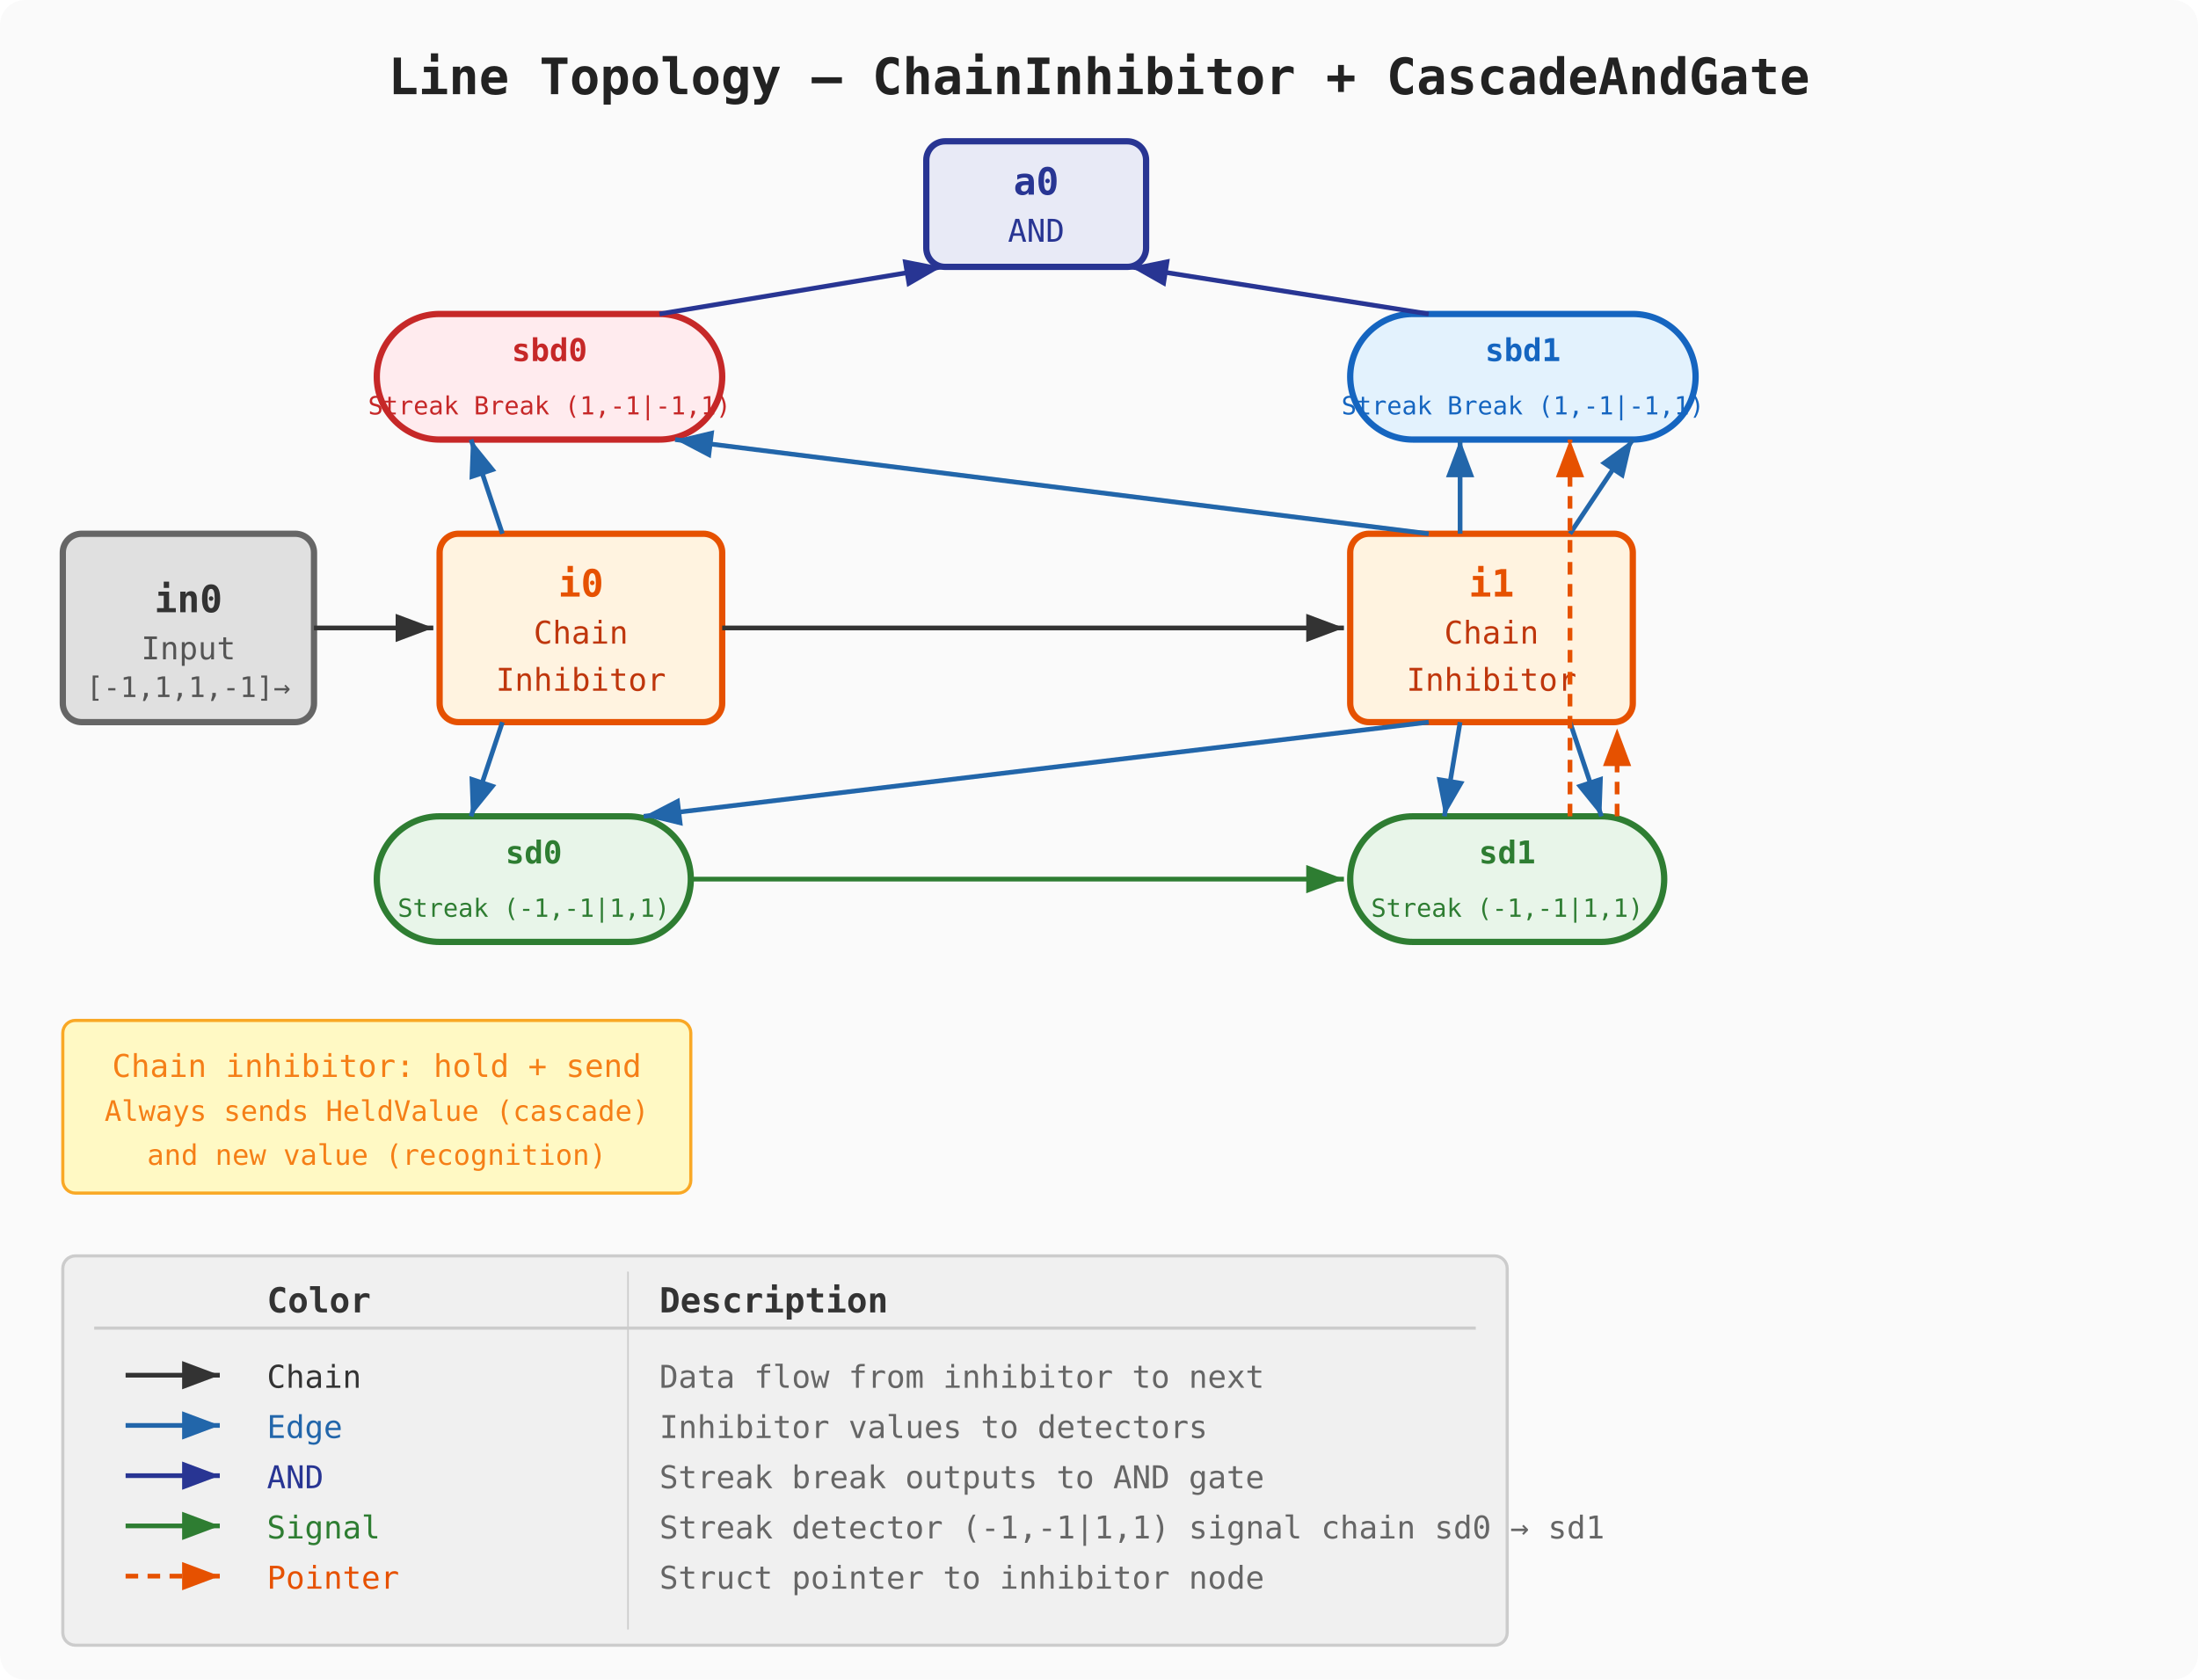
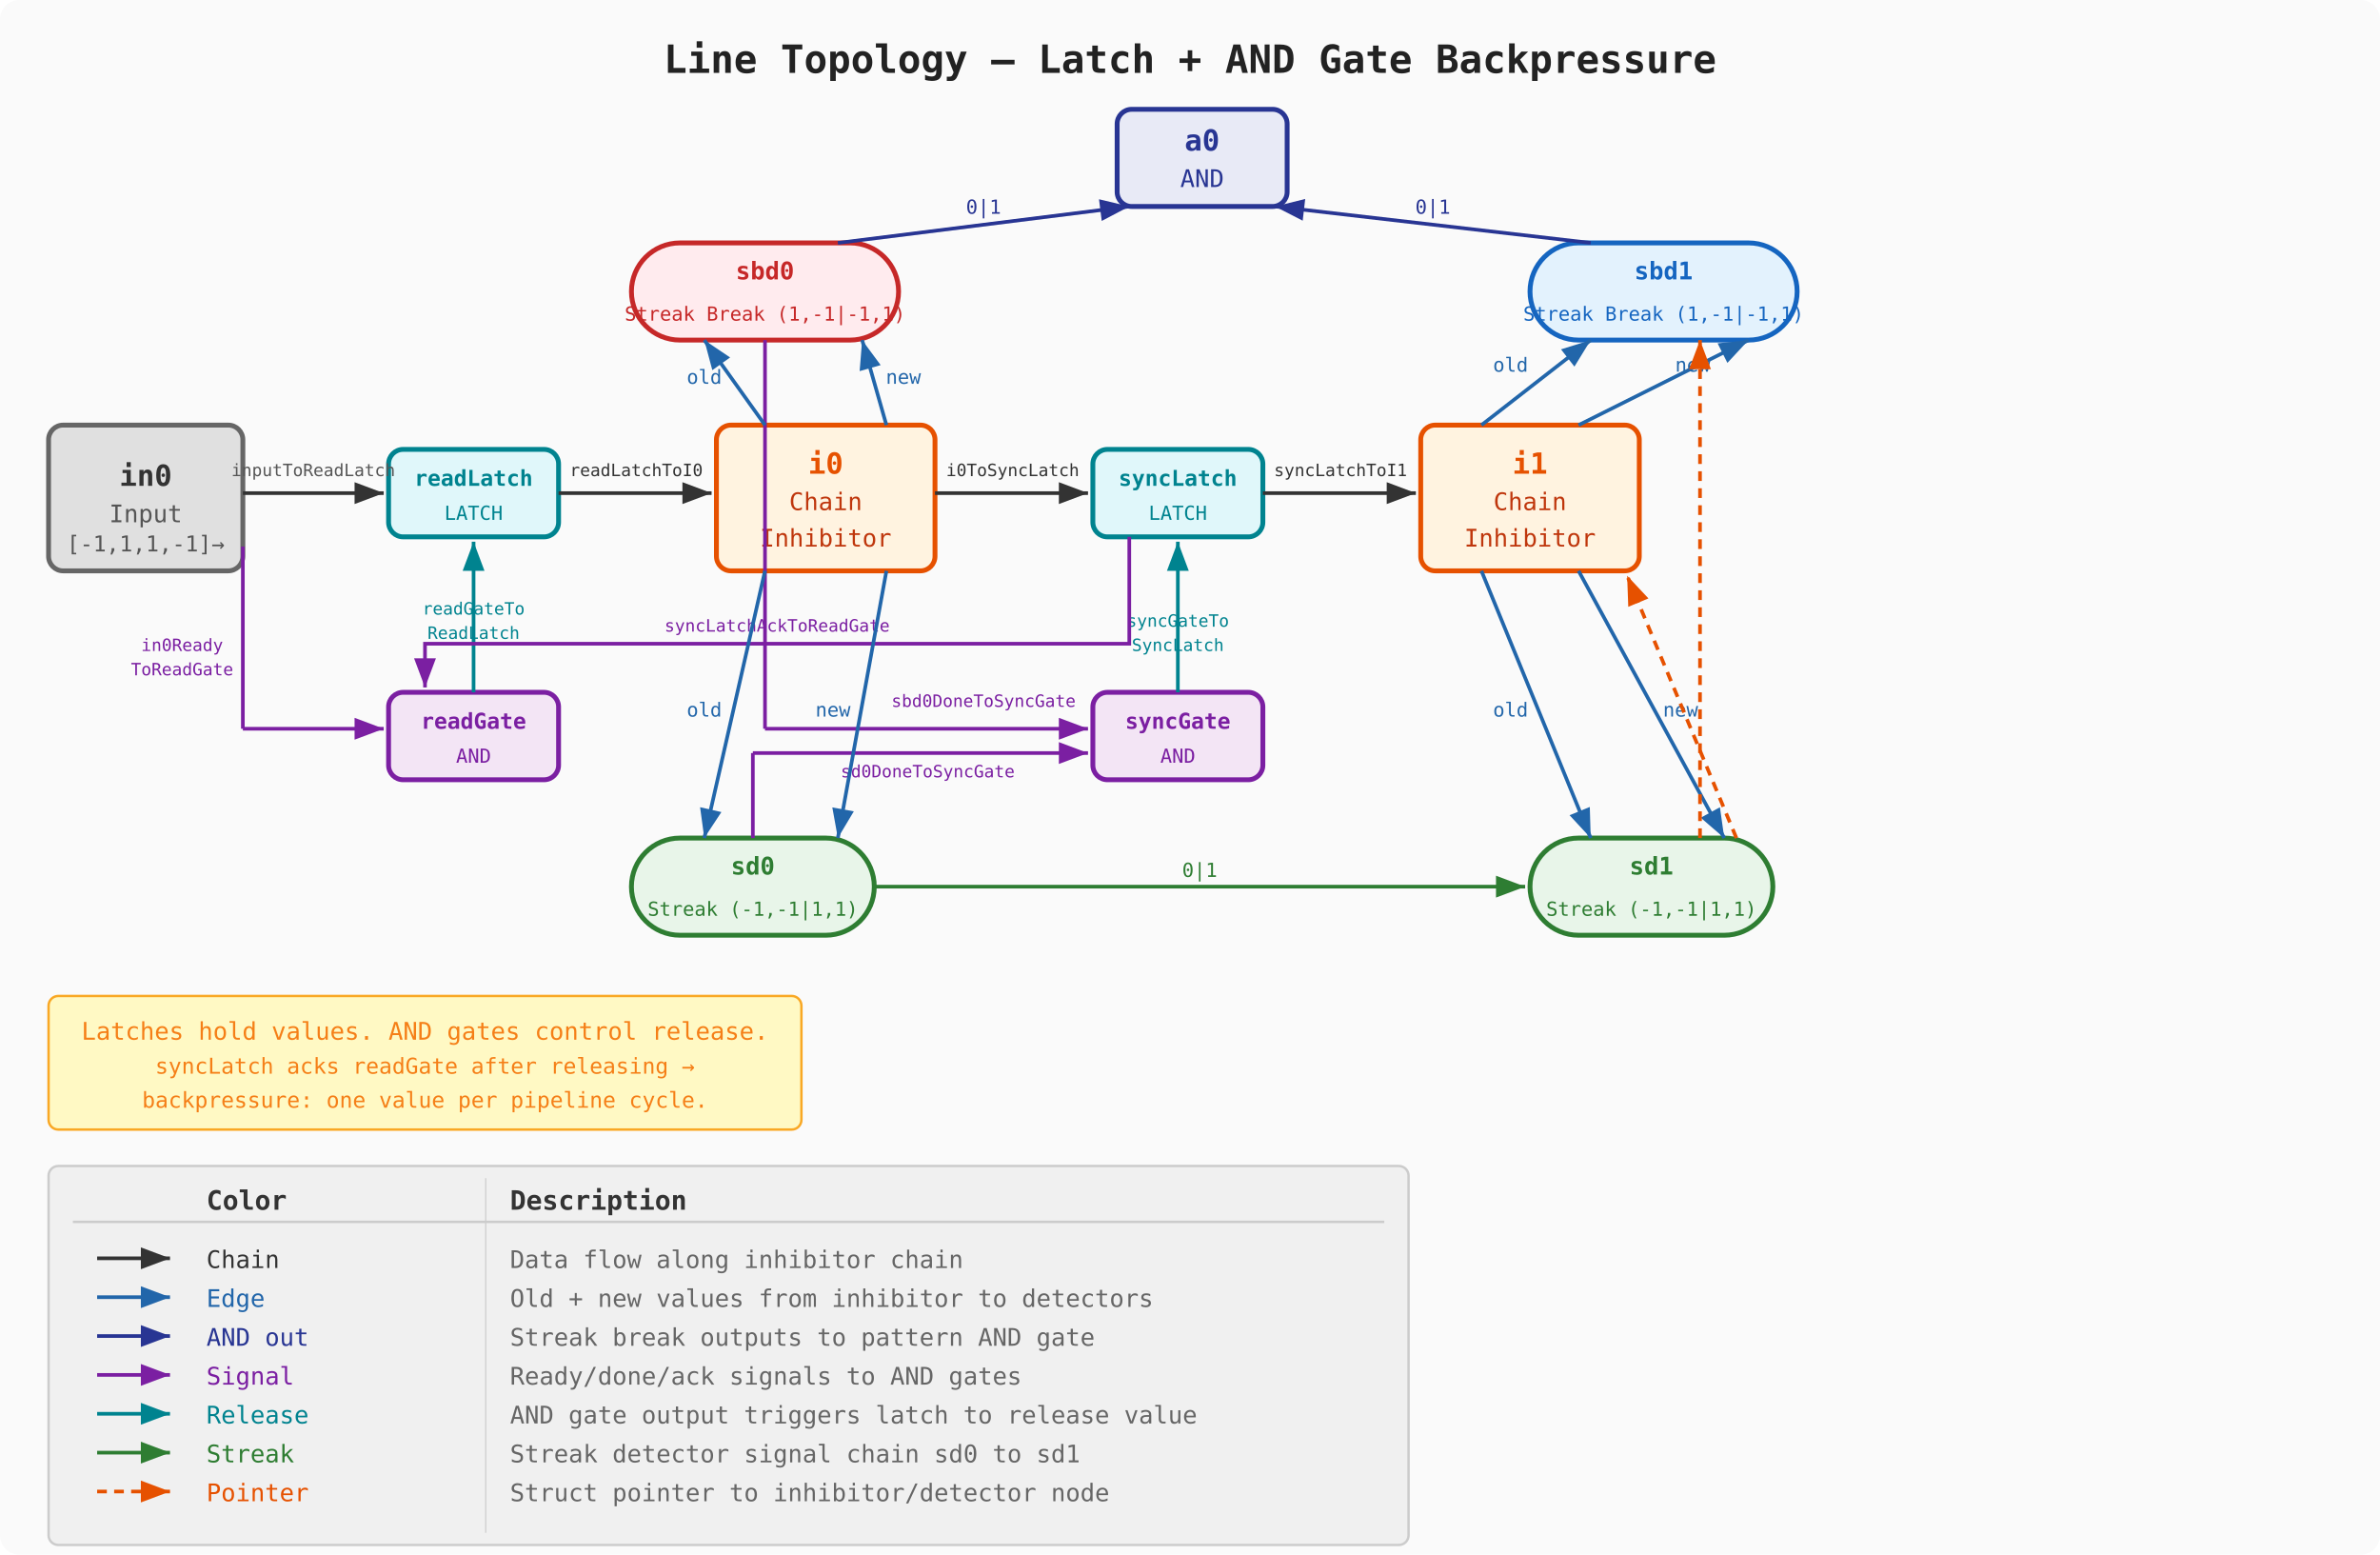
- <svg xmlns="http://www.w3.org/2000/svg" viewBox="0 0 700 535" font-family="monospace" font-size="12">
+ <svg xmlns="http://www.w3.org/2000/svg" viewBox="0 0 980 640" font-family="monospace" font-size="12">
  <defs>
    <marker id="arrow" markerWidth="8" markerHeight="6" refX="8" refY="3" orient="auto">
      <path d="M0,0 L8,3 L0,6" fill="#333" />
    </marker>
    <marker id="arrow-blue" markerWidth="8" markerHeight="6" refX="8" refY="3" orient="auto">
      <path d="M0,0 L8,3 L0,6" fill="#2266aa" />
    </marker>
    <marker id="arrow-indigo" markerWidth="8" markerHeight="6" refX="8" refY="3" orient="auto">
      <path d="M0,0 L8,3 L0,6" fill="#283593" />
    </marker>
    <marker id="arrow-green" markerWidth="8" markerHeight="6" refX="8" refY="3" orient="auto">
      <path d="M0,0 L8,3 L0,6" fill="#2e7d32" />
    </marker>
    <marker id="arrow-orange" markerWidth="8" markerHeight="6" refX="8" refY="3" orient="auto">
      <path d="M0,0 L8,3 L0,6" fill="#e65100" />
    </marker>
+     <marker id="arrow-magenta" markerWidth="8" markerHeight="6" refX="8" refY="3" orient="auto">
+       <path d="M0,0 L8,3 L0,6" fill="#7b1fa2" />
+     </marker>
+     <marker id="arrow-teal" markerWidth="8" markerHeight="6" refX="8" refY="3" orient="auto">
+       <path d="M0,0 L8,3 L0,6" fill="#00838f" />
+     </marker>
  </defs>
-   <rect width="700" height="535" fill="#fafafa" rx="8" />
-   <text x="350" y="30" text-anchor="middle" font-size="16" font-weight="bold" fill="#222">Line Topology — ChainInhibitor + CascadeAndGate</text>
-   <rect x="295" y="45" width="70" height="40" fill="#e8eaf6" stroke="#283593" rx="6" stroke-width="2" />
-   <text x="330" y="62" text-anchor="middle" font-weight="bold" fill="#283593">a0</text>
-   <text x="330" y="77" text-anchor="middle" font-size="10" fill="#283593">AND</text>
-   <rect x="120" y="100" width="110" height="40" fill="#ffebee" stroke="#c62828" rx="20" stroke-width="2" />
-   <text x="175" y="115" text-anchor="middle" font-weight="bold" font-size="10" fill="#c62828">sbd0</text>
-   <text x="175" y="132" text-anchor="middle" font-size="8" fill="#c62828">Streak Break (1,-1|-1,1)</text>
-   <rect x="430" y="100" width="110" height="40" fill="#e3f2fd" stroke="#1565c0" rx="20" stroke-width="2" />
-   <text x="485" y="115" text-anchor="middle" font-weight="bold" font-size="10" fill="#1565c0">sbd1</text>
-   <text x="485" y="132" text-anchor="middle" font-size="8" fill="#1565c0">Streak Break (1,-1|-1,1)</text>
-   <rect x="20" y="170" width="80" height="60" fill="#e0e0e0" stroke="#666" rx="6" stroke-width="2" />
-   <text x="60" y="195" text-anchor="middle" font-weight="bold" fill="#333">in0</text>
-   <text x="60" y="210" text-anchor="middle" font-size="10" fill="#555">Input</text>
-   <text x="60" y="222" text-anchor="middle" font-size="9" fill="#555">[-1,1,1,-1]→</text>
-   <rect x="140" y="170" width="90" height="60" fill="#fff3e0" stroke="#e65100" rx="6" stroke-width="2" />
-   <text x="185" y="190" text-anchor="middle" font-weight="bold" fill="#e65100">i0</text>
-   <text x="185" y="205" text-anchor="middle" font-size="10" fill="#bf360c">Chain</text>
-   <text x="185" y="220" text-anchor="middle" font-size="10" fill="#bf360c">Inhibitor</text>
-   <rect x="430" y="170" width="90" height="60" fill="#fff3e0" stroke="#e65100" rx="6" stroke-width="2" />
-   <text x="475" y="190" text-anchor="middle" font-weight="bold" fill="#e65100">i1</text>
-   <text x="475" y="205" text-anchor="middle" font-size="10" fill="#bf360c">Chain</text>
-   <text x="475" y="220" text-anchor="middle" font-size="10" fill="#bf360c">Inhibitor</text>
-   <rect x="120" y="260" width="100" height="40" fill="#e8f5e9" stroke="#2e7d32" rx="20" stroke-width="2" />
-   <text x="170" y="275" text-anchor="middle" font-weight="bold" font-size="10" fill="#2e7d32">sd0</text>
-   <text x="170" y="292" text-anchor="middle" font-size="8" fill="#2e7d32">Streak (-1,-1|1,1)</text>
-   <rect x="430" y="260" width="100" height="40" fill="#e8f5e9" stroke="#2e7d32" rx="20" stroke-width="2" />
-   <text x="480" y="275" text-anchor="middle" font-weight="bold" font-size="10" fill="#2e7d32">sd1</text>
-   <text x="480" y="292" text-anchor="middle" font-size="8" fill="#2e7d32">Streak (-1,-1|1,1)</text>
-   <line x1="100" y1="200" x2="138" y2="200" stroke="#333" stroke-width="1.5" marker-end="url(#arrow)" />
-   <line x1="230" y1="200" x2="428" y2="200" stroke="#333" stroke-width="1.5" marker-end="url(#arrow)" />
-   <line x1="160" y1="170" x2="150" y2="140" stroke="#2266aa" stroke-width="1.5" marker-end="url(#arrow-blue)" />
-   <line x1="455" y1="170" x2="215" y2="140" stroke="#2266aa" stroke-width="1.5" marker-end="url(#arrow-blue)" />
-   <line x1="160" y1="230" x2="150" y2="260" stroke="#2266aa" stroke-width="1.5" marker-end="url(#arrow-blue)" />
-   <line x1="455" y1="230" x2="205" y2="260" stroke="#2266aa" stroke-width="1.5" marker-end="url(#arrow-blue)" />
-   <line x1="465" y1="170" x2="465" y2="140" stroke="#2266aa" stroke-width="1.5" marker-end="url(#arrow-blue)" />
-   <line x1="500" y1="170" x2="520" y2="140" stroke="#2266aa" stroke-width="1.5" marker-end="url(#arrow-blue)" />
-   <line x1="465" y1="230" x2="460" y2="260" stroke="#2266aa" stroke-width="1.5" marker-end="url(#arrow-blue)" />
-   <line x1="500" y1="230" x2="510" y2="260" stroke="#2266aa" stroke-width="1.5" marker-end="url(#arrow-blue)" />
-   <line x1="210" y1="100" x2="300" y2="85" stroke="#283593" stroke-width="1.5" marker-end="url(#arrow-indigo)" />
-   <line x1="455" y1="100" x2="360" y2="85" stroke="#283593" stroke-width="1.5" marker-end="url(#arrow-indigo)" />
-   <line x1="220" y1="280" x2="428" y2="280" stroke="#2e7d32" stroke-width="1.5" marker-end="url(#arrow-green)" />
-   <line x1="515" y1="260" x2="515" y2="232" stroke="#e65100" stroke-width="1.5" stroke-dasharray="4,3" marker-end="url(#arrow-orange)" />
-   <line x1="500" y1="260" x2="500" y2="140" stroke="#e65100" stroke-width="1.5" stroke-dasharray="4,3" marker-end="url(#arrow-orange)" />
-   <rect x="20" y="325" width="200" height="55" fill="#fff9c4" stroke="#f9a825" rx="4" />
-   <text x="120" y="343" text-anchor="middle" font-size="10" fill="#f57f17">Chain inhibitor: hold + send</text>
-   <text x="120" y="357" text-anchor="middle" font-size="9" fill="#f57f17">Always sends HeldValue (cascade)</text>
-   <text x="120" y="371" text-anchor="middle" font-size="9" fill="#f57f17">and new value (recognition)</text>
-   <rect x="20" y="400" width="460" height="124" fill="#f0f0f0" rx="4" stroke="#ccc" />
-   <text x="85" y="418" text-anchor="start" font-weight="bold" fill="#333" font-size="11">Color</text>
-   <text x="210" y="418" text-anchor="start" font-weight="bold" fill="#333" font-size="11">Description</text>
-   <line x1="30" y1="423" x2="470" y2="423" stroke="#ccc" stroke-width="1" />
-   <line x1="200" y1="405" x2="200" y2="519" stroke="#ccc" stroke-width="0.5" />
-   <line x1="40" y1="438" x2="70" y2="438" stroke="#333" stroke-width="1.5" marker-end="url(#arrow)" />
-   <text x="85" y="442" text-anchor="start" fill="#333" font-size="10">Chain</text>
-   <text x="210" y="442" text-anchor="start" fill="#666" font-size="10">Data flow from inhibitor to next</text>
-   <line x1="40" y1="454" x2="70" y2="454" stroke="#2266aa" stroke-width="1.5" marker-end="url(#arrow-blue)" />
-   <text x="85" y="458" text-anchor="start" fill="#2266aa" font-size="10">Edge</text>
-   <text x="210" y="458" text-anchor="start" fill="#666" font-size="10">Inhibitor values to detectors</text>
-   <line x1="40" y1="470" x2="70" y2="470" stroke="#283593" stroke-width="1.5" marker-end="url(#arrow-indigo)" />
-   <text x="85" y="474" text-anchor="start" fill="#283593" font-size="10">AND</text>
-   <text x="210" y="474" text-anchor="start" fill="#666" font-size="10">Streak break outputs to AND gate</text>
-   <line x1="40" y1="486" x2="70" y2="486" stroke="#2e7d32" stroke-width="1.5" marker-end="url(#arrow-green)" />
-   <text x="85" y="490" text-anchor="start" fill="#2e7d32" font-size="10">Signal</text>
-   <text x="210" y="490" text-anchor="start" fill="#666" font-size="10">Streak detector (-1,-1|1,1) signal chain sd0 → sd1</text>
-   <line x1="40" y1="502" x2="70" y2="502" stroke="#e65100" stroke-width="1.5" stroke-dasharray="4,3" marker-end="url(#arrow-orange)" />
-   <text x="85" y="506" text-anchor="start" fill="#e65100" font-size="10">Pointer</text>
-   <text x="210" y="506" text-anchor="start" fill="#666" font-size="10">Struct pointer to inhibitor node</text>
+   <rect width="980" height="640" fill="#fafafa" rx="8" />
+   <text x="490" y="30" text-anchor="middle" font-size="16" font-weight="bold" fill="#222">Line Topology — Latch + AND Gate Backpressure</text>
+   <rect x="460" y="45" width="70" height="40" fill="#e8eaf6" stroke="#283593" rx="6" stroke-width="2" />
+   <text x="495" y="62" text-anchor="middle" font-weight="bold" fill="#283593">a0</text>
+   <text x="495" y="77" text-anchor="middle" font-size="10" fill="#283593">AND</text>
+   <rect x="260" y="100" width="110" height="40" fill="#ffebee" stroke="#c62828" rx="20" stroke-width="2" />
+   <text x="315" y="115" text-anchor="middle" font-weight="bold" font-size="10" fill="#c62828">sbd0</text>
+   <text x="315" y="132" text-anchor="middle" font-size="8" fill="#c62828">Streak Break (1,-1|-1,1)</text>
+   <rect x="630" y="100" width="110" height="40" fill="#e3f2fd" stroke="#1565c0" rx="20" stroke-width="2" />
+   <text x="685" y="115" text-anchor="middle" font-weight="bold" font-size="10" fill="#1565c0">sbd1</text>
+   <text x="685" y="132" text-anchor="middle" font-size="8" fill="#1565c0">Streak Break (1,-1|-1,1)</text>
+   <rect x="20" y="175" width="80" height="60" fill="#e0e0e0" stroke="#666" rx="6" stroke-width="2" />
+   <text x="60" y="200" text-anchor="middle" font-weight="bold" fill="#333">in0</text>
+   <text x="60" y="215" text-anchor="middle" font-size="10" fill="#555">Input</text>
+   <text x="60" y="227" text-anchor="middle" font-size="9" fill="#555">[-1,1,1,-1]→</text>
+   <rect x="160" y="185" width="70" height="36" fill="#e0f7fa" stroke="#00838f" rx="6" stroke-width="2" />
+   <text x="195" y="200" text-anchor="middle" font-weight="bold" font-size="9" fill="#00838f">readLatch</text>
+   <text x="195" y="214" text-anchor="middle" font-size="8" fill="#00838f">LATCH</text>
+   <rect x="295" y="175" width="90" height="60" fill="#fff3e0" stroke="#e65100" rx="6" stroke-width="2" />
+   <text x="340" y="195" text-anchor="middle" font-weight="bold" fill="#e65100">i0</text>
+   <text x="340" y="210" text-anchor="middle" font-size="10" fill="#bf360c">Chain</text>
+   <text x="340" y="225" text-anchor="middle" font-size="10" fill="#bf360c">Inhibitor</text>
+   <rect x="450" y="185" width="70" height="36" fill="#e0f7fa" stroke="#00838f" rx="6" stroke-width="2" />
+   <text x="485" y="200" text-anchor="middle" font-weight="bold" font-size="9" fill="#00838f">syncLatch</text>
+   <text x="485" y="214" text-anchor="middle" font-size="8" fill="#00838f">LATCH</text>
+   <rect x="585" y="175" width="90" height="60" fill="#fff3e0" stroke="#e65100" rx="6" stroke-width="2" />
+   <text x="630" y="195" text-anchor="middle" font-weight="bold" fill="#e65100">i1</text>
+   <text x="630" y="210" text-anchor="middle" font-size="10" fill="#bf360c">Chain</text>
+   <text x="630" y="225" text-anchor="middle" font-size="10" fill="#bf360c">Inhibitor</text>
+   <rect x="160" y="285" width="70" height="36" fill="#f3e5f5" stroke="#7b1fa2" rx="6" stroke-width="2" />
+   <text x="195" y="300" text-anchor="middle" font-weight="bold" font-size="9" fill="#7b1fa2">readGate</text>
+   <text x="195" y="314" text-anchor="middle" font-size="8" fill="#7b1fa2">AND</text>
+   <rect x="450" y="285" width="70" height="36" fill="#f3e5f5" stroke="#7b1fa2" rx="6" stroke-width="2" />
+   <text x="485" y="300" text-anchor="middle" font-weight="bold" font-size="9" fill="#7b1fa2">syncGate</text>
+   <text x="485" y="314" text-anchor="middle" font-size="8" fill="#7b1fa2">AND</text>
+   <rect x="260" y="345" width="100" height="40" fill="#e8f5e9" stroke="#2e7d32" rx="20" stroke-width="2" />
+   <text x="310" y="360" text-anchor="middle" font-weight="bold" font-size="10" fill="#2e7d32">sd0</text>
+   <text x="310" y="377" text-anchor="middle" font-size="8" fill="#2e7d32">Streak (-1,-1|1,1)</text>
+   <rect x="630" y="345" width="100" height="40" fill="#e8f5e9" stroke="#2e7d32" rx="20" stroke-width="2" />
+   <text x="680" y="360" text-anchor="middle" font-weight="bold" font-size="10" fill="#2e7d32">sd1</text>
+   <text x="680" y="377" text-anchor="middle" font-size="8" fill="#2e7d32">Streak (-1,-1|1,1)</text>
+   <line x1="100" y1="203" x2="158" y2="203" stroke="#333" stroke-width="1.5" marker-end="url(#arrow)" />
+   <text x="129" y="196" text-anchor="middle" font-size="7" fill="#555">inputToReadLatch</text>
+   <line x1="230" y1="203" x2="293" y2="203" stroke="#333" stroke-width="1.5" marker-end="url(#arrow)" />
+   <text x="262" y="196" text-anchor="middle" font-size="7" fill="#333">readLatchToI0</text>
+   <line x1="385" y1="203" x2="448" y2="203" stroke="#333" stroke-width="1.5" marker-end="url(#arrow)" />
+   <text x="417" y="196" text-anchor="middle" font-size="7" fill="#333">i0ToSyncLatch</text>
+   <line x1="520" y1="203" x2="583" y2="203" stroke="#333" stroke-width="1.5" marker-end="url(#arrow)" />
+   <text x="552" y="196" text-anchor="middle" font-size="7" fill="#333">syncLatchToI1</text>
+   <line x1="100" y1="225" x2="100" y2="300" stroke="#7b1fa2" stroke-width="1.5" />
+   <line x1="100" y1="300" x2="158" y2="300" stroke="#7b1fa2" stroke-width="1.5" marker-end="url(#arrow-magenta)" />
+   <text x="75" y="268" text-anchor="middle" font-size="7" fill="#7b1fa2">in0Ready</text>
+   <text x="75" y="278" text-anchor="middle" font-size="7" fill="#7b1fa2">ToReadGate</text>
+   <line x1="195" y1="285" x2="195" y2="223" stroke="#00838f" stroke-width="1.5" marker-end="url(#arrow-teal)" />
+   <text x="195" y="253" text-anchor="middle" font-size="7" fill="#00838f">readGateTo</text>
+   <text x="195" y="263" text-anchor="middle" font-size="7" fill="#00838f">ReadLatch</text>
+   <line x1="485" y1="285" x2="485" y2="223" stroke="#00838f" stroke-width="1.5" marker-end="url(#arrow-teal)" />
+   <text x="485" y="258" text-anchor="middle" font-size="7" fill="#00838f">syncGateTo</text>
+   <text x="485" y="268" text-anchor="middle" font-size="7" fill="#00838f">SyncLatch</text>
+   <path d="M465,221 L465,265 L175,265 L175,283" fill="none" stroke="#7b1fa2" stroke-width="1.5" marker-end="url(#arrow-magenta)" />
+   <text x="320" y="260" text-anchor="middle" font-size="7" fill="#7b1fa2">syncLatchAckToReadGate</text>
+   <line x1="315" y1="140" x2="315" y2="300" stroke="#7b1fa2" stroke-width="1.5" />
+   <line x1="315" y1="300" x2="448" y2="300" stroke="#7b1fa2" stroke-width="1.5" marker-end="url(#arrow-magenta)" />
+   <text x="405" y="291" text-anchor="middle" font-size="7" fill="#7b1fa2">sbd0DoneToSyncGate</text>
+   <line x1="310" y1="345" x2="310" y2="310" stroke="#7b1fa2" stroke-width="1.5" />
+   <line x1="310" y1="310" x2="448" y2="310" stroke="#7b1fa2" stroke-width="1.5" marker-end="url(#arrow-magenta)" />
+   <text x="382" y="320" text-anchor="middle" font-size="7" fill="#7b1fa2">sd0DoneToSyncGate</text>
+   <line x1="315" y1="175" x2="290" y2="140" stroke="#2266aa" stroke-width="1.5" marker-end="url(#arrow-blue)" />
+   <text x="290" y="158" text-anchor="middle" font-size="8" fill="#2266aa">old</text>
+   <line x1="365" y1="175" x2="355" y2="140" stroke="#2266aa" stroke-width="1.5" marker-end="url(#arrow-blue)" />
+   <text x="372" y="158" text-anchor="middle" font-size="8" fill="#2266aa">new</text>
+   <line x1="315" y1="235" x2="290" y2="345" stroke="#2266aa" stroke-width="1.5" marker-end="url(#arrow-blue)" />
+   <text x="290" y="295" text-anchor="middle" font-size="8" fill="#2266aa">old</text>
+   <line x1="365" y1="235" x2="345" y2="345" stroke="#2266aa" stroke-width="1.5" marker-end="url(#arrow-blue)" />
+   <text x="343" y="295" text-anchor="middle" font-size="8" fill="#2266aa">new</text>
+   <line x1="610" y1="175" x2="655" y2="140" stroke="#2266aa" stroke-width="1.5" marker-end="url(#arrow-blue)" />
+   <text x="622" y="153" text-anchor="middle" font-size="8" fill="#2266aa">old</text>
+   <line x1="650" y1="175" x2="720" y2="140" stroke="#2266aa" stroke-width="1.5" marker-end="url(#arrow-blue)" />
+   <text x="697" y="153" text-anchor="middle" font-size="8" fill="#2266aa">new</text>
+   <line x1="610" y1="235" x2="655" y2="345" stroke="#2266aa" stroke-width="1.5" marker-end="url(#arrow-blue)" />
+   <text x="622" y="295" text-anchor="middle" font-size="8" fill="#2266aa">old</text>
+   <line x1="650" y1="235" x2="710" y2="345" stroke="#2266aa" stroke-width="1.5" marker-end="url(#arrow-blue)" />
+   <text x="692" y="295" text-anchor="middle" font-size="8" fill="#2266aa">new</text>
+   <line x1="345" y1="100" x2="465" y2="85" stroke="#283593" stroke-width="1.5" marker-end="url(#arrow-indigo)" />
+   <text x="405" y="88" text-anchor="middle" font-size="8" fill="#283593">0|1</text>
+   <line x1="655" y1="100" x2="525" y2="85" stroke="#283593" stroke-width="1.5" marker-end="url(#arrow-indigo)" />
+   <text x="590" y="88" text-anchor="middle" font-size="8" fill="#283593">0|1</text>
+   <line x1="360" y1="365" x2="628" y2="365" stroke="#2e7d32" stroke-width="1.5" marker-end="url(#arrow-green)" />
+   <text x="494" y="361" text-anchor="middle" font-size="8" fill="#2e7d32">0|1</text>
+   <line x1="715" y1="345" x2="670" y2="237" stroke="#e65100" stroke-width="1.5" stroke-dasharray="4,3" marker-end="url(#arrow-orange)" />
+   <line x1="700" y1="345" x2="700" y2="140" stroke="#e65100" stroke-width="1.5" stroke-dasharray="4,3" marker-end="url(#arrow-orange)" />
+   <rect x="20" y="410" width="310" height="55" fill="#fff9c4" stroke="#f9a825" rx="4" />
+   <text x="175" y="428" text-anchor="middle" font-size="10" fill="#f57f17">Latches hold values. AND gates control release.</text>
+   <text x="175" y="442" text-anchor="middle" font-size="9" fill="#f57f17">syncLatch acks readGate after releasing →</text>
+   <text x="175" y="456" text-anchor="middle" font-size="9" fill="#f57f17">backpressure: one value per pipeline cycle.</text>
+   <rect x="20" y="480" width="560" height="156" fill="#f0f0f0" rx="4" stroke="#ccc" />
+   <text x="85" y="498" text-anchor="start" font-weight="bold" fill="#333" font-size="11">Color</text>
+   <text x="210" y="498" text-anchor="start" font-weight="bold" fill="#333" font-size="11">Description</text>
+   <line x1="30" y1="503" x2="570" y2="503" stroke="#ccc" stroke-width="1" />
+   <line x1="200" y1="485" x2="200" y2="631" stroke="#ccc" stroke-width="0.5" />
+   <line x1="40" y1="518" x2="70" y2="518" stroke="#333" stroke-width="1.5" marker-end="url(#arrow)" />
+   <text x="85" y="522" text-anchor="start" fill="#333" font-size="10">Chain</text>
+   <text x="210" y="522" text-anchor="start" fill="#666" font-size="10">Data flow along inhibitor chain</text>
+   <line x1="40" y1="534" x2="70" y2="534" stroke="#2266aa" stroke-width="1.5" marker-end="url(#arrow-blue)" />
+   <text x="85" y="538" text-anchor="start" fill="#2266aa" font-size="10">Edge</text>
+   <text x="210" y="538" text-anchor="start" fill="#666" font-size="10">Old + new values from inhibitor to detectors</text>
+   <line x1="40" y1="550" x2="70" y2="550" stroke="#283593" stroke-width="1.5" marker-end="url(#arrow-indigo)" />
+   <text x="85" y="554" text-anchor="start" fill="#283593" font-size="10">AND out</text>
+   <text x="210" y="554" text-anchor="start" fill="#666" font-size="10">Streak break outputs to pattern AND gate</text>
+   <line x1="40" y1="566" x2="70" y2="566" stroke="#7b1fa2" stroke-width="1.5" marker-end="url(#arrow-magenta)" />
+   <text x="85" y="570" text-anchor="start" fill="#7b1fa2" font-size="10">Signal</text>
+   <text x="210" y="570" text-anchor="start" fill="#666" font-size="10">Ready/done/ack signals to AND gates</text>
+   <line x1="40" y1="582" x2="70" y2="582" stroke="#00838f" stroke-width="1.5" marker-end="url(#arrow-teal)" />
+   <text x="85" y="586" text-anchor="start" fill="#00838f" font-size="10">Release</text>
+   <text x="210" y="586" text-anchor="start" fill="#666" font-size="10">AND gate output triggers latch to release value</text>
+   <line x1="40" y1="598" x2="70" y2="598" stroke="#2e7d32" stroke-width="1.5" marker-end="url(#arrow-green)" />
+   <text x="85" y="602" text-anchor="start" fill="#2e7d32" font-size="10">Streak</text>
+   <text x="210" y="602" text-anchor="start" fill="#666" font-size="10">Streak detector signal chain sd0 to sd1</text>
+   <line x1="40" y1="614" x2="70" y2="614" stroke="#e65100" stroke-width="1.5" stroke-dasharray="4,3" marker-end="url(#arrow-orange)" />
+   <text x="85" y="618" text-anchor="start" fill="#e65100" font-size="10">Pointer</text>
+   <text x="210" y="618" text-anchor="start" fill="#666" font-size="10">Struct pointer to inhibitor/detector node</text>
</svg>
